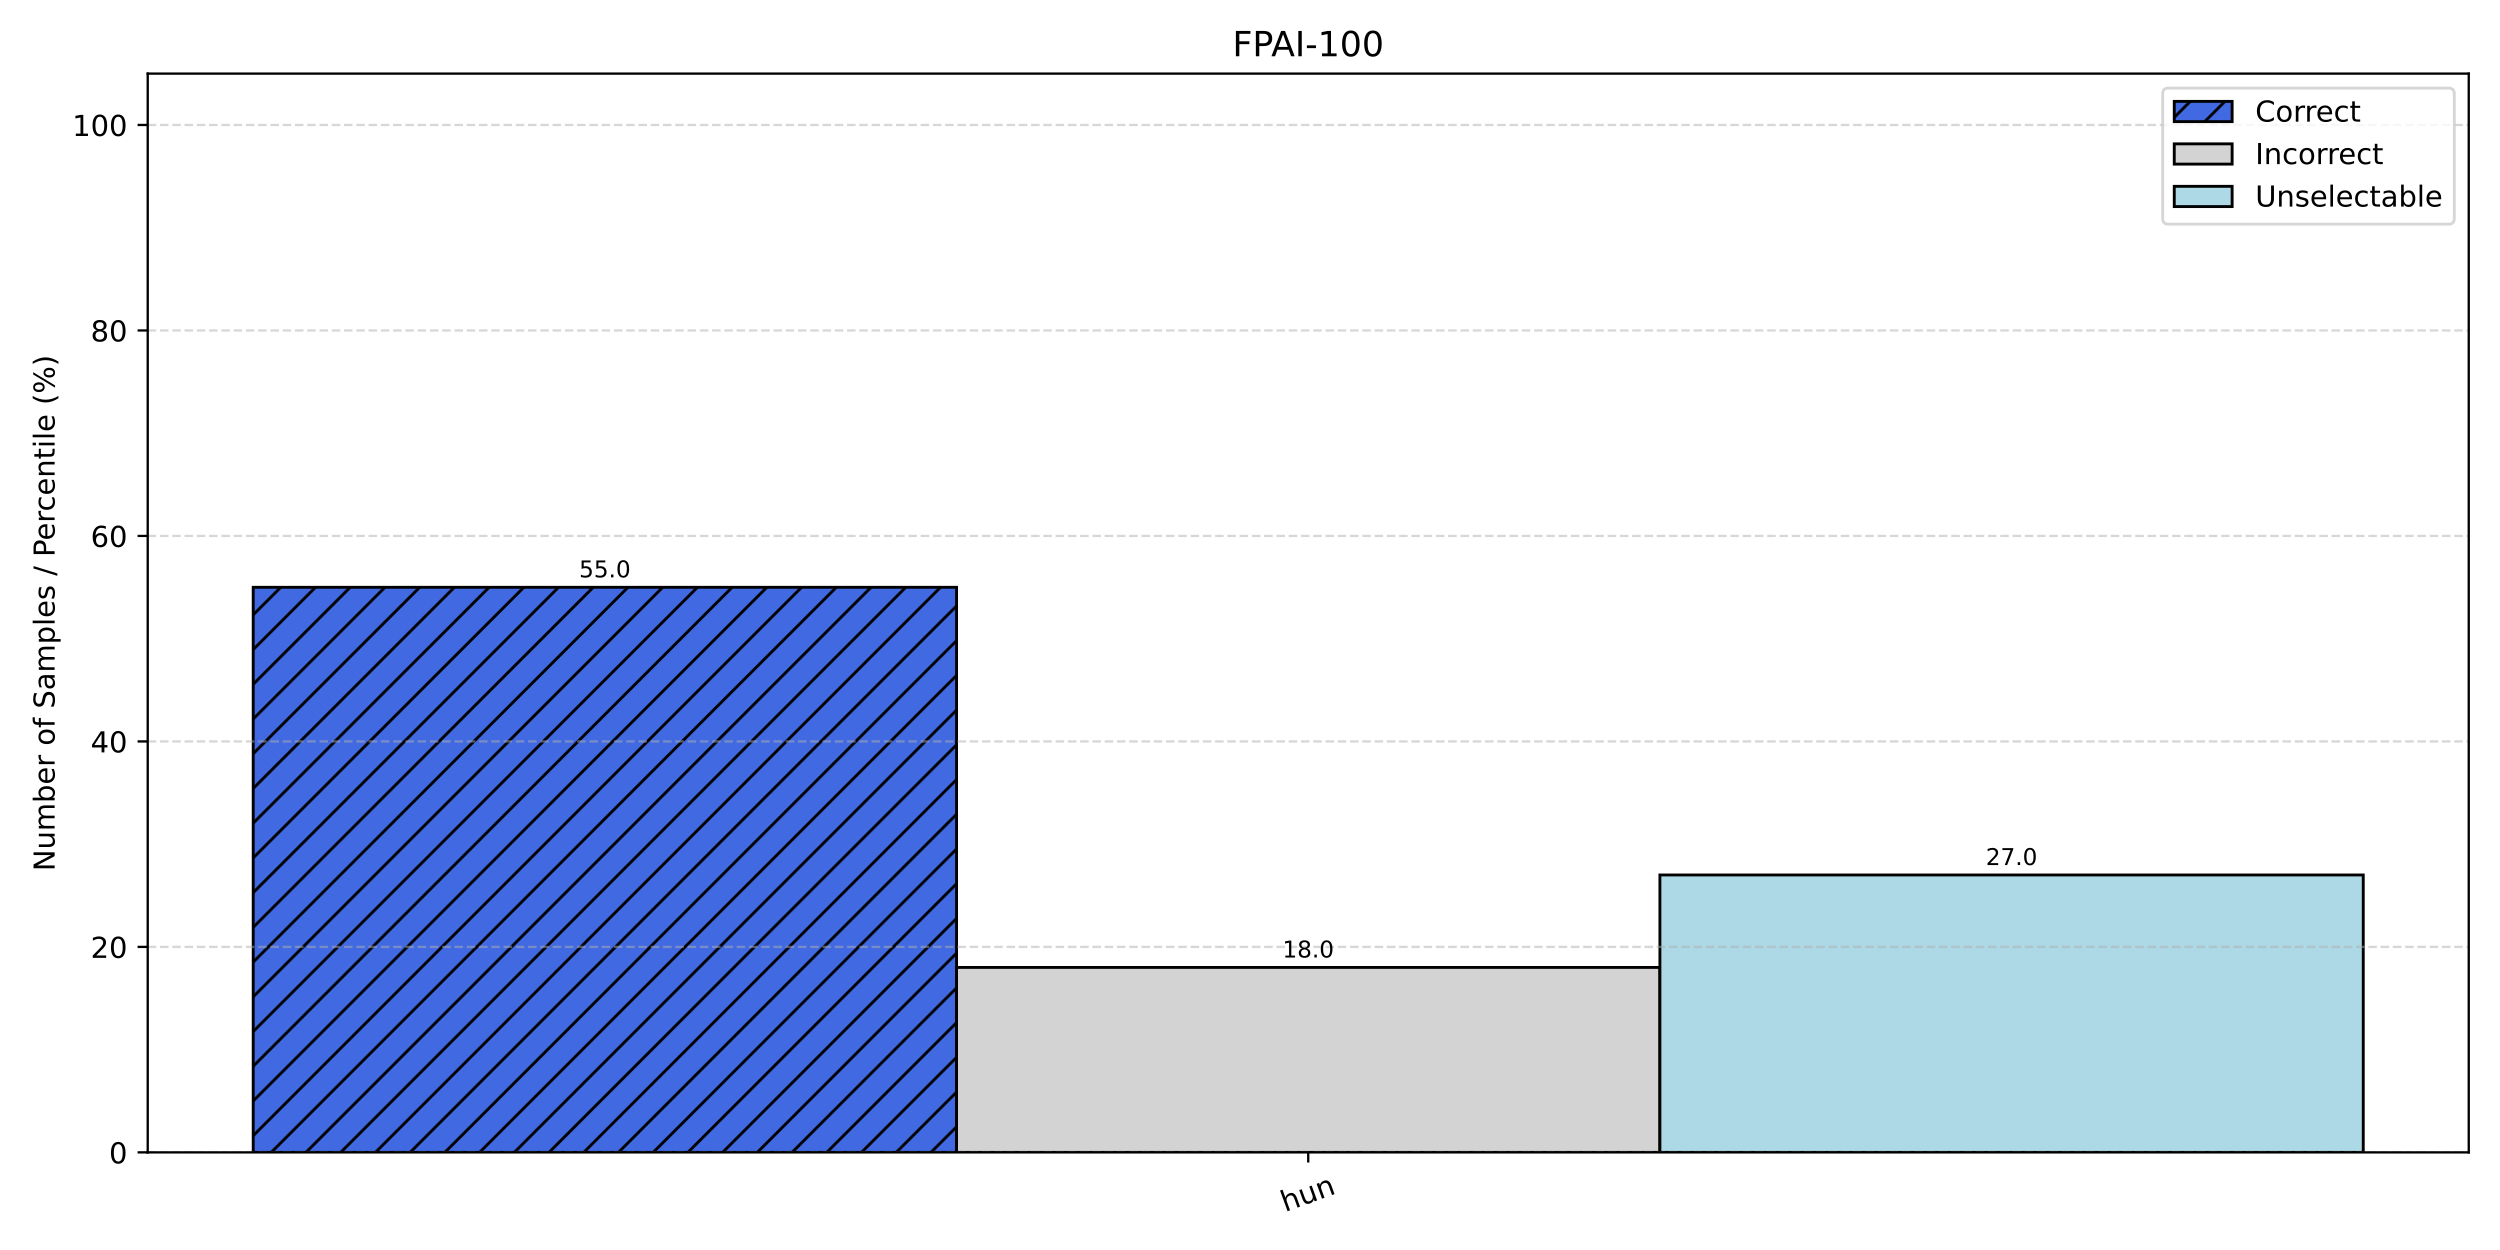
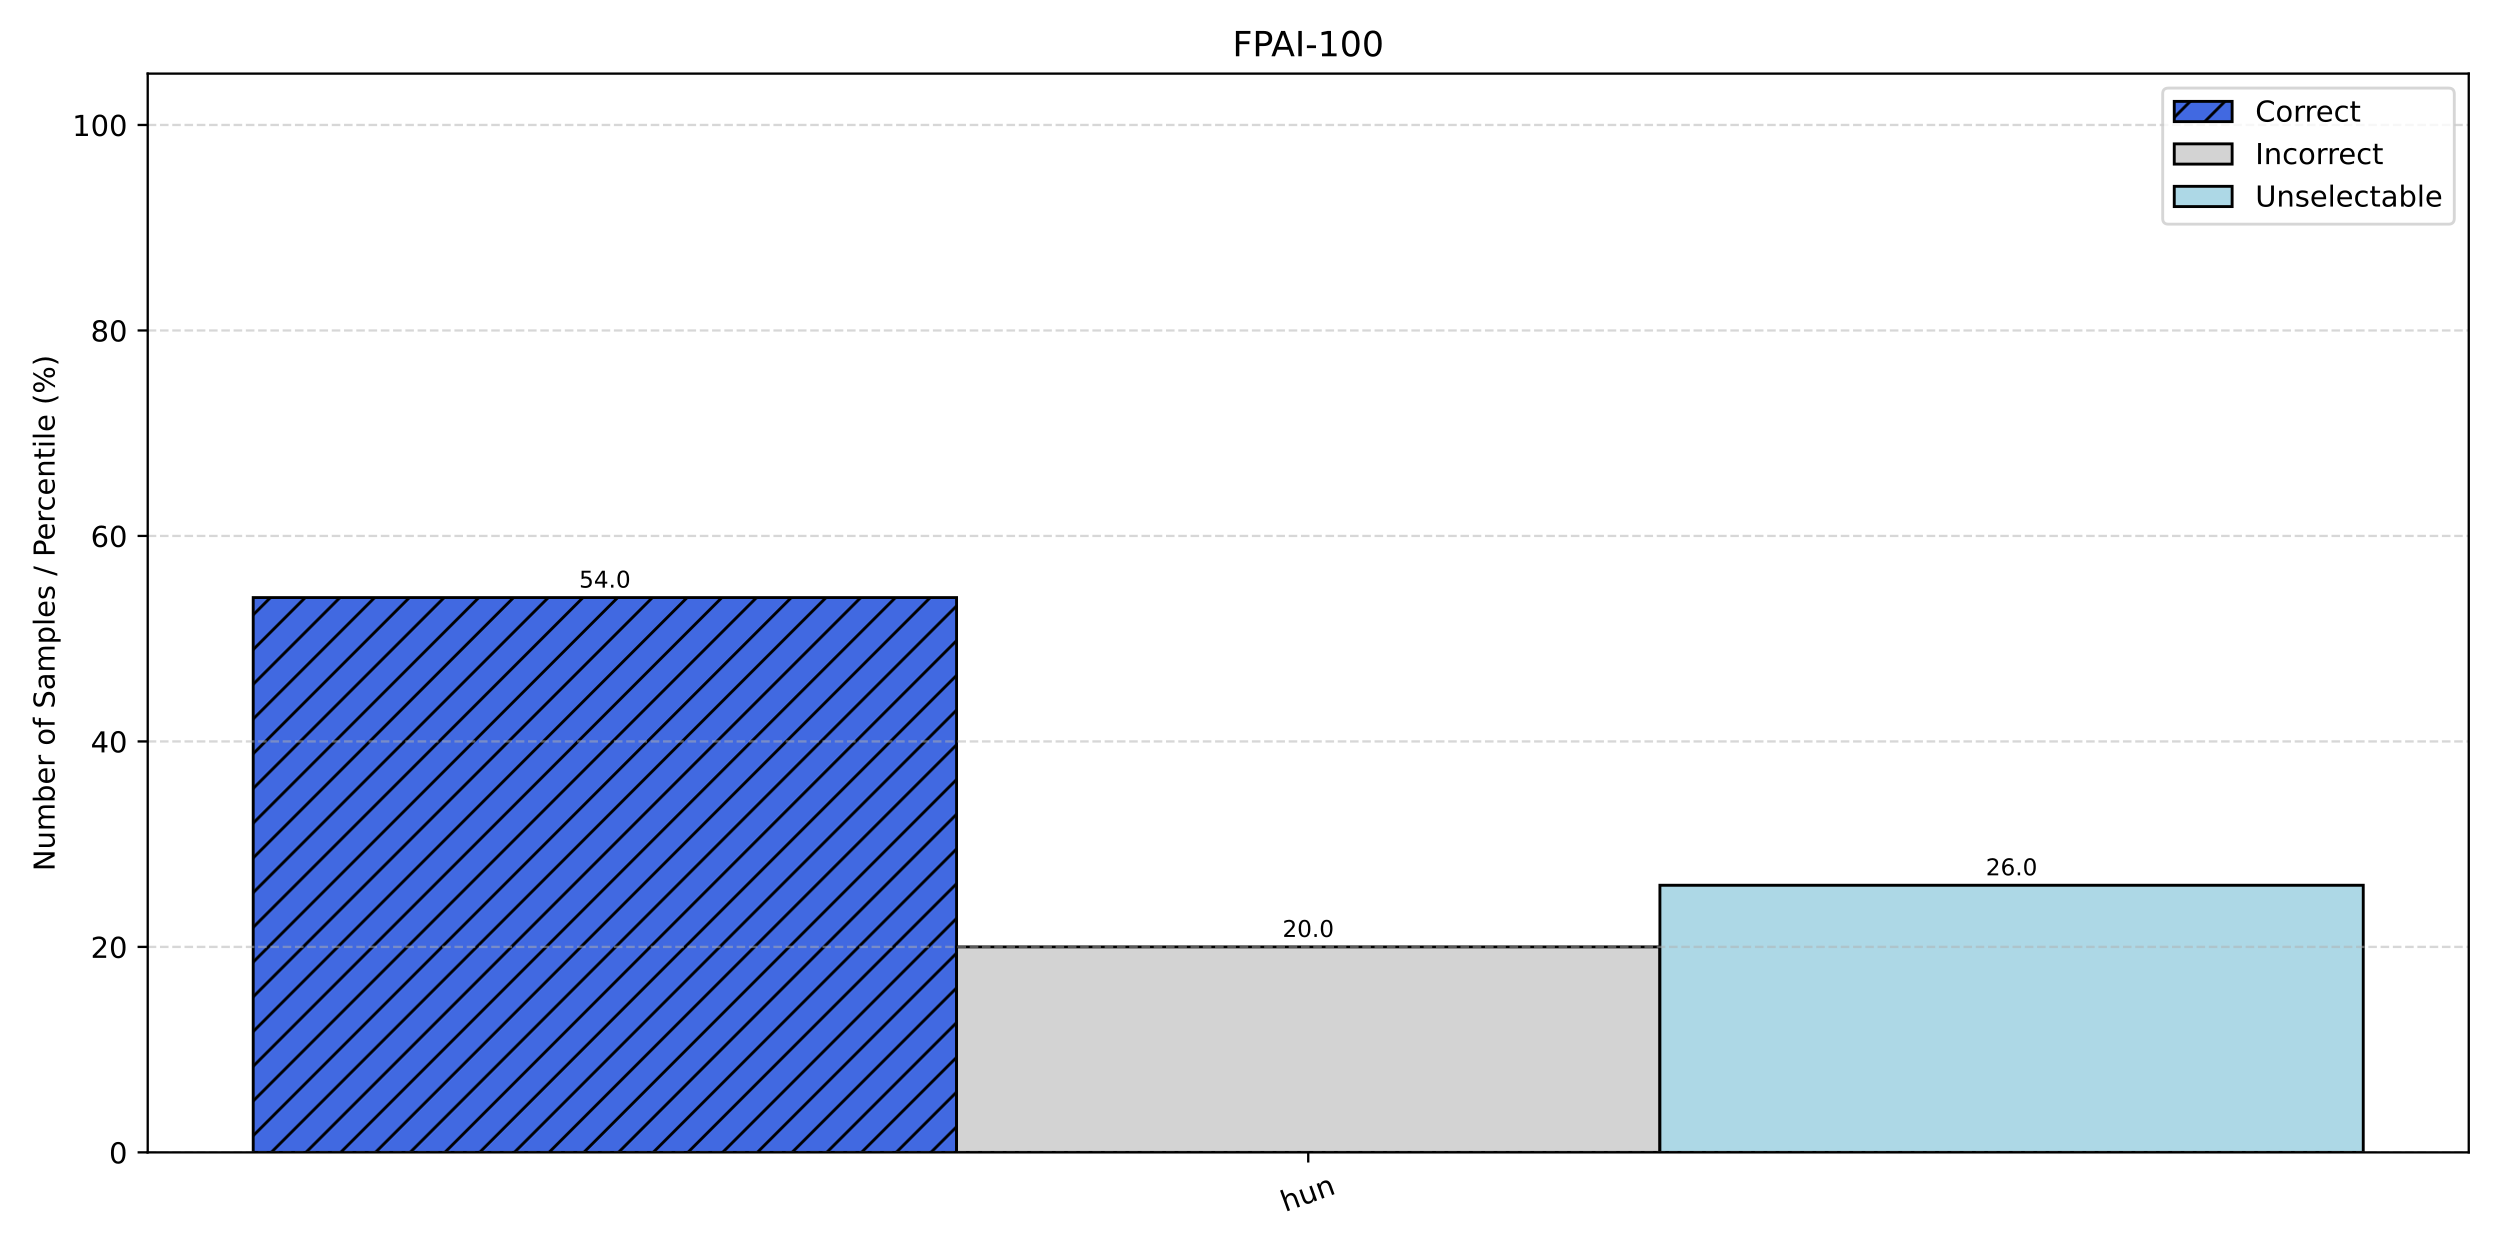
<svg xmlns="http://www.w3.org/2000/svg" xmlns:xlink="http://www.w3.org/1999/xlink" width="864pt" height="432pt" viewBox="0 0 864 432" version="1.1">
  <defs>
    <style type="text/css">*{stroke-linejoin: round; stroke-linecap: butt}</style>
  </defs>
  <g id="figure_1">
    <g id="patch_1">
      <path d="M 0 432  L 864 432  L 864 0  L 0 0  z " style="fill: #ffffff" />
    </g>
    <g id="axes_1">
      <g id="patch_2">
        <path d="M 51.05 398.264  L 853.2 398.264  L 853.2 25.44  L 51.05 25.44  z " style="fill: #ffffff" />
      </g>
      <g id="patch_3">
-         <path d="M 87.511 398.264  L 330.587 398.264  L 330.587 202.975  L 87.511 202.975  z " clip-path="url(#p5aefd6e2cc)" style="fill: url(#h5bf2638b6b); stroke: #000000; stroke-linejoin: miter" />
+         <path d="M 87.511 398.264  L 330.587 398.264  L 330.587 206.526  L 87.511 206.526  z " clip-path="url(#pc89509c4d0)" style="fill: url(#haf35fafa85); stroke: #000000; stroke-linejoin: miter" />
      </g>
      <g id="patch_4">
-         <path d="M 330.587 398.264  L 573.663 398.264  L 573.663 334.351  L 330.587 334.351  z " clip-path="url(#p5aefd6e2cc)" style="fill: #d3d3d3; stroke: #000000; stroke-linejoin: miter" />
+         <path d="M 330.587 398.264  L 573.663 398.264  L 573.663 327.25  L 330.587 327.25  z " clip-path="url(#pc89509c4d0)" style="fill: #d3d3d3; stroke: #000000; stroke-linejoin: miter" />
      </g>
      <g id="patch_5">
-         <path d="M 573.663 398.264  L 816.739 398.264  L 816.739 302.395  L 573.663 302.395  z " clip-path="url(#p5aefd6e2cc)" style="fill: #add8e6; stroke: #000000; stroke-linejoin: miter" />
+         <path d="M 573.663 398.264  L 816.739 398.264  L 816.739 305.945  L 573.663 305.945  z " clip-path="url(#pc89509c4d0)" style="fill: #add8e6; stroke: #000000; stroke-linejoin: miter" />
      </g>
      <g id="matplotlib.axis_1">
        <g id="xtick_1">
          <g id="line2d_1">
            <defs>
-               <path id="m05d81c5bd0" d="M 0 0  L 0 3.5  " style="stroke: #000000; stroke-width: 0.8" />
-             </defs>
-             <g>
-               <use xlink:href="#m05d81c5bd0" x="452.125" y="398.264" style="stroke: #000000; stroke-width: 0.8" />
+               <path id="mc9a15e8c5a" d="M 0 0  L 0 3.5  " style="stroke: #000000; stroke-width: 0.8" />
+             </defs>
+             <g>
+               <use xlink:href="#mc9a15e8c5a" x="452.125" y="398.264" style="stroke: #000000; stroke-width: 0.8" />
            </g>
          </g>
          <g id="text_1">
            <g transform="translate(444.1358 418.9066) rotate(-20) scale(0.1 -0.1)">
              <defs>
                <path id="DejaVuSans-68" d="M 3513 2113  L 3513 0  L 2938 0  L 2938 2094  Q 2938 2591 2744 2837  Q 2550 3084 2163 3084  Q 1697 3084 1428 2787  Q 1159 2491 1159 1978  L 1159 0  L 581 0  L 581 4863  L 1159 4863  L 1159 2956  Q 1366 3272 1645 3428  Q 1925 3584 2291 3584  Q 2894 3584 3203 3211  Q 3513 2838 3513 2113  z " transform="scale(0.015625)" />
                <path id="DejaVuSans-75" d="M 544 1381  L 544 3500  L 1119 3500  L 1119 1403  Q 1119 906 1312 657  Q 1506 409 1894 409  Q 2359 409 2629 706  Q 2900 1003 2900 1516  L 2900 3500  L 3475 3500  L 3475 0  L 2900 0  L 2900 538  Q 2691 219 2414 64  Q 2138 -91 1772 -91  Q 1169 -91 856 284  Q 544 659 544 1381  z M 1991 3584  L 1991 3584  z " transform="scale(0.015625)" />
                <path id="DejaVuSans-6e" d="M 3513 2113  L 3513 0  L 2938 0  L 2938 2094  Q 2938 2591 2744 2837  Q 2550 3084 2163 3084  Q 1697 3084 1428 2787  Q 1159 2491 1159 1978  L 1159 0  L 581 0  L 581 3500  L 1159 3500  L 1159 2956  Q 1366 3272 1645 3428  Q 1925 3584 2291 3584  Q 2894 3584 3203 3211  Q 3513 2838 3513 2113  z " transform="scale(0.015625)" />
              </defs>
              <use xlink:href="#DejaVuSans-68" />
              <use xlink:href="#DejaVuSans-75" transform="translate(63.37891 0)" />
              <use xlink:href="#DejaVuSans-6e" transform="translate(126.7578 0)" />
            </g>
          </g>
        </g>
      </g>
      <g id="matplotlib.axis_2">
        <g id="ytick_1">
          <g id="line2d_2">
-             <path d="M 51.05 398.264  L 853.2 398.264  " clip-path="url(#p5aefd6e2cc)" style="fill: none; stroke-dasharray: 2.96,1.28; stroke-dashoffset: 0; stroke: #b0b0b0; stroke-opacity: 0.5; stroke-width: 0.8" />
+             <path d="M 51.05 398.264  L 853.2 398.264  " clip-path="url(#pc89509c4d0)" style="fill: none; stroke-dasharray: 2.96,1.28; stroke-dashoffset: 0; stroke: #b0b0b0; stroke-opacity: 0.5; stroke-width: 0.8" />
          </g>
          <g id="line2d_3">
            <defs>
-               <path id="m722ab4587e" d="M 0 0  L -3.5 0  " style="stroke: #000000; stroke-width: 0.8" />
-             </defs>
-             <g>
-               <use xlink:href="#m722ab4587e" x="51.05" y="398.264" style="stroke: #000000; stroke-width: 0.8" />
+               <path id="mda94b7f8f5" d="M 0 0  L -3.5 0  " style="stroke: #000000; stroke-width: 0.8" />
+             </defs>
+             <g>
+               <use xlink:href="#mda94b7f8f5" x="51.05" y="398.264" style="stroke: #000000; stroke-width: 0.8" />
            </g>
          </g>
          <g id="text_2">
            <g transform="translate(37.6875 402.0629) scale(0.1 -0.1)">
              <defs>
                <path id="DejaVuSans-30" d="M 2034 4250  Q 1547 4250 1301 3770  Q 1056 3291 1056 2328  Q 1056 1369 1301 889  Q 1547 409 2034 409  Q 2525 409 2770 889  Q 3016 1369 3016 2328  Q 3016 3291 2770 3770  Q 2525 4250 2034 4250  z M 2034 4750  Q 2819 4750 3233 4129  Q 3647 3509 3647 2328  Q 3647 1150 3233 529  Q 2819 -91 2034 -91  Q 1250 -91 836 529  Q 422 1150 422 2328  Q 422 3509 836 4129  Q 1250 4750 2034 4750  z " transform="scale(0.015625)" />
              </defs>
              <use xlink:href="#DejaVuSans-30" />
            </g>
          </g>
        </g>
        <g id="ytick_2">
          <g id="line2d_4">
-             <path d="M 51.05 327.25  L 853.2 327.25  " clip-path="url(#p5aefd6e2cc)" style="fill: none; stroke-dasharray: 2.96,1.28; stroke-dashoffset: 0; stroke: #b0b0b0; stroke-opacity: 0.5; stroke-width: 0.8" />
+             <path d="M 51.05 327.25  L 853.2 327.25  " clip-path="url(#pc89509c4d0)" style="fill: none; stroke-dasharray: 2.96,1.28; stroke-dashoffset: 0; stroke: #b0b0b0; stroke-opacity: 0.5; stroke-width: 0.8" />
          </g>
          <g id="line2d_5">
            <g>
-               <use xlink:href="#m722ab4587e" x="51.05" y="327.25" style="stroke: #000000; stroke-width: 0.8" />
+               <use xlink:href="#mda94b7f8f5" x="51.05" y="327.25" style="stroke: #000000; stroke-width: 0.8" />
            </g>
          </g>
          <g id="text_3">
            <g transform="translate(31.325 331.0489) scale(0.1 -0.1)">
              <defs>
                <path id="DejaVuSans-32" d="M 1228 531  L 3431 531  L 3431 0  L 469 0  L 469 531  Q 828 903 1448 1529  Q 2069 2156 2228 2338  Q 2531 2678 2651 2914  Q 2772 3150 2772 3378  Q 2772 3750 2511 3984  Q 2250 4219 1831 4219  Q 1534 4219 1204 4116  Q 875 4013 500 3803  L 500 4441  Q 881 4594 1212 4672  Q 1544 4750 1819 4750  Q 2544 4750 2975 4387  Q 3406 4025 3406 3419  Q 3406 3131 3298 2873  Q 3191 2616 2906 2266  Q 2828 2175 2409 1742  Q 1991 1309 1228 531  z " transform="scale(0.015625)" />
              </defs>
              <use xlink:href="#DejaVuSans-32" />
              <use xlink:href="#DejaVuSans-30" transform="translate(63.62305 0)" />
            </g>
          </g>
        </g>
        <g id="ytick_3">
          <g id="line2d_6">
-             <path d="M 51.05 256.236  L 853.2 256.236  " clip-path="url(#p5aefd6e2cc)" style="fill: none; stroke-dasharray: 2.96,1.28; stroke-dashoffset: 0; stroke: #b0b0b0; stroke-opacity: 0.5; stroke-width: 0.8" />
+             <path d="M 51.05 256.236  L 853.2 256.236  " clip-path="url(#pc89509c4d0)" style="fill: none; stroke-dasharray: 2.96,1.28; stroke-dashoffset: 0; stroke: #b0b0b0; stroke-opacity: 0.5; stroke-width: 0.8" />
          </g>
          <g id="line2d_7">
            <g>
-               <use xlink:href="#m722ab4587e" x="51.05" y="256.236" style="stroke: #000000; stroke-width: 0.8" />
+               <use xlink:href="#mda94b7f8f5" x="51.05" y="256.236" style="stroke: #000000; stroke-width: 0.8" />
            </g>
          </g>
          <g id="text_4">
            <g transform="translate(31.325 260.0349) scale(0.1 -0.1)">
              <defs>
                <path id="DejaVuSans-34" d="M 2419 4116  L 825 1625  L 2419 1625  L 2419 4116  z M 2253 4666  L 3047 4666  L 3047 1625  L 3713 1625  L 3713 1100  L 3047 1100  L 3047 0  L 2419 0  L 2419 1100  L 313 1100  L 313 1709  L 2253 4666  z " transform="scale(0.015625)" />
              </defs>
              <use xlink:href="#DejaVuSans-34" />
              <use xlink:href="#DejaVuSans-30" transform="translate(63.62305 0)" />
            </g>
          </g>
        </g>
        <g id="ytick_4">
          <g id="line2d_8">
-             <path d="M 51.05 185.222  L 853.2 185.222  " clip-path="url(#p5aefd6e2cc)" style="fill: none; stroke-dasharray: 2.96,1.28; stroke-dashoffset: 0; stroke: #b0b0b0; stroke-opacity: 0.5; stroke-width: 0.8" />
+             <path d="M 51.05 185.222  L 853.2 185.222  " clip-path="url(#pc89509c4d0)" style="fill: none; stroke-dasharray: 2.96,1.28; stroke-dashoffset: 0; stroke: #b0b0b0; stroke-opacity: 0.5; stroke-width: 0.8" />
          </g>
          <g id="line2d_9">
            <g>
-               <use xlink:href="#m722ab4587e" x="51.05" y="185.222" style="stroke: #000000; stroke-width: 0.8" />
+               <use xlink:href="#mda94b7f8f5" x="51.05" y="185.222" style="stroke: #000000; stroke-width: 0.8" />
            </g>
          </g>
          <g id="text_5">
            <g transform="translate(31.325 189.0208) scale(0.1 -0.1)">
              <defs>
                <path id="DejaVuSans-36" d="M 2113 2584  Q 1688 2584 1439 2293  Q 1191 2003 1191 1497  Q 1191 994 1439 701  Q 1688 409 2113 409  Q 2538 409 2786 701  Q 3034 994 3034 1497  Q 3034 2003 2786 2293  Q 2538 2584 2113 2584  z M 3366 4563  L 3366 3988  Q 3128 4100 2886 4159  Q 2644 4219 2406 4219  Q 1781 4219 1451 3797  Q 1122 3375 1075 2522  Q 1259 2794 1537 2939  Q 1816 3084 2150 3084  Q 2853 3084 3261 2657  Q 3669 2231 3669 1497  Q 3669 778 3244 343  Q 2819 -91 2113 -91  Q 1303 -91 875 529  Q 447 1150 447 2328  Q 447 3434 972 4092  Q 1497 4750 2381 4750  Q 2619 4750 2861 4703  Q 3103 4656 3366 4563  z " transform="scale(0.015625)" />
              </defs>
              <use xlink:href="#DejaVuSans-36" />
              <use xlink:href="#DejaVuSans-30" transform="translate(63.62305 0)" />
            </g>
          </g>
        </g>
        <g id="ytick_5">
          <g id="line2d_10">
-             <path d="M 51.05 114.208  L 853.2 114.208  " clip-path="url(#p5aefd6e2cc)" style="fill: none; stroke-dasharray: 2.96,1.28; stroke-dashoffset: 0; stroke: #b0b0b0; stroke-opacity: 0.5; stroke-width: 0.8" />
+             <path d="M 51.05 114.208  L 853.2 114.208  " clip-path="url(#pc89509c4d0)" style="fill: none; stroke-dasharray: 2.96,1.28; stroke-dashoffset: 0; stroke: #b0b0b0; stroke-opacity: 0.5; stroke-width: 0.8" />
          </g>
          <g id="line2d_11">
            <g>
-               <use xlink:href="#m722ab4587e" x="51.05" y="114.208" style="stroke: #000000; stroke-width: 0.8" />
+               <use xlink:href="#mda94b7f8f5" x="51.05" y="114.208" style="stroke: #000000; stroke-width: 0.8" />
            </g>
          </g>
          <g id="text_6">
            <g transform="translate(31.325 118.0068) scale(0.1 -0.1)">
              <defs>
                <path id="DejaVuSans-38" d="M 2034 2216  Q 1584 2216 1326 1975  Q 1069 1734 1069 1313  Q 1069 891 1326 650  Q 1584 409 2034 409  Q 2484 409 2743 651  Q 3003 894 3003 1313  Q 3003 1734 2745 1975  Q 2488 2216 2034 2216  z M 1403 2484  Q 997 2584 770 2862  Q 544 3141 544 3541  Q 544 4100 942 4425  Q 1341 4750 2034 4750  Q 2731 4750 3128 4425  Q 3525 4100 3525 3541  Q 3525 3141 3298 2862  Q 3072 2584 2669 2484  Q 3125 2378 3379 2068  Q 3634 1759 3634 1313  Q 3634 634 3220 271  Q 2806 -91 2034 -91  Q 1263 -91 848 271  Q 434 634 434 1313  Q 434 1759 690 2068  Q 947 2378 1403 2484  z M 1172 3481  Q 1172 3119 1398 2916  Q 1625 2713 2034 2713  Q 2441 2713 2670 2916  Q 2900 3119 2900 3481  Q 2900 3844 2670 4047  Q 2441 4250 2034 4250  Q 1625 4250 1398 4047  Q 1172 3844 1172 3481  z " transform="scale(0.015625)" />
              </defs>
              <use xlink:href="#DejaVuSans-38" />
              <use xlink:href="#DejaVuSans-30" transform="translate(63.62305 0)" />
            </g>
          </g>
        </g>
        <g id="ytick_6">
          <g id="line2d_12">
-             <path d="M 51.05 43.194  L 853.2 43.194  " clip-path="url(#p5aefd6e2cc)" style="fill: none; stroke-dasharray: 2.96,1.28; stroke-dashoffset: 0; stroke: #b0b0b0; stroke-opacity: 0.5; stroke-width: 0.8" />
+             <path d="M 51.05 43.194  L 853.2 43.194  " clip-path="url(#pc89509c4d0)" style="fill: none; stroke-dasharray: 2.96,1.28; stroke-dashoffset: 0; stroke: #b0b0b0; stroke-opacity: 0.5; stroke-width: 0.8" />
          </g>
          <g id="line2d_13">
            <g>
-               <use xlink:href="#m722ab4587e" x="51.05" y="43.194" style="stroke: #000000; stroke-width: 0.8" />
+               <use xlink:href="#mda94b7f8f5" x="51.05" y="43.194" style="stroke: #000000; stroke-width: 0.8" />
            </g>
          </g>
          <g id="text_7">
            <g transform="translate(24.9625 46.99273) scale(0.1 -0.1)">
              <defs>
                <path id="DejaVuSans-31" d="M 794 531  L 1825 531  L 1825 4091  L 703 3866  L 703 4441  L 1819 4666  L 2450 4666  L 2450 531  L 3481 531  L 3481 0  L 794 0  L 794 531  z " transform="scale(0.015625)" />
              </defs>
              <use xlink:href="#DejaVuSans-31" />
              <use xlink:href="#DejaVuSans-30" transform="translate(63.62305 0)" />
              <use xlink:href="#DejaVuSans-30" transform="translate(127.2461 0)" />
            </g>
          </g>
        </g>
        <g id="text_8">
          <g transform="translate(18.88281 301.055) rotate(-90) scale(0.1 -0.1)">
            <defs>
              <path id="DejaVuSans-4e" d="M 628 4666  L 1478 4666  L 3547 763  L 3547 4666  L 4159 4666  L 4159 0  L 3309 0  L 1241 3903  L 1241 0  L 628 0  L 628 4666  z " transform="scale(0.015625)" />
              <path id="DejaVuSans-6d" d="M 3328 2828  Q 3544 3216 3844 3400  Q 4144 3584 4550 3584  Q 5097 3584 5394 3201  Q 5691 2819 5691 2113  L 5691 0  L 5113 0  L 5113 2094  Q 5113 2597 4934 2840  Q 4756 3084 4391 3084  Q 3944 3084 3684 2787  Q 3425 2491 3425 1978  L 3425 0  L 2847 0  L 2847 2094  Q 2847 2600 2669 2842  Q 2491 3084 2119 3084  Q 1678 3084 1418 2786  Q 1159 2488 1159 1978  L 1159 0  L 581 0  L 581 3500  L 1159 3500  L 1159 2956  Q 1356 3278 1631 3431  Q 1906 3584 2284 3584  Q 2666 3584 2933 3390  Q 3200 3197 3328 2828  z " transform="scale(0.015625)" />
              <path id="DejaVuSans-62" d="M 3116 1747  Q 3116 2381 2855 2742  Q 2594 3103 2138 3103  Q 1681 3103 1420 2742  Q 1159 2381 1159 1747  Q 1159 1113 1420 752  Q 1681 391 2138 391  Q 2594 391 2855 752  Q 3116 1113 3116 1747  z M 1159 2969  Q 1341 3281 1617 3432  Q 1894 3584 2278 3584  Q 2916 3584 3314 3078  Q 3713 2572 3713 1747  Q 3713 922 3314 415  Q 2916 -91 2278 -91  Q 1894 -91 1617 61  Q 1341 213 1159 525  L 1159 0  L 581 0  L 581 4863  L 1159 4863  L 1159 2969  z " transform="scale(0.015625)" />
              <path id="DejaVuSans-65" d="M 3597 1894  L 3597 1613  L 953 1613  Q 991 1019 1311 708  Q 1631 397 2203 397  Q 2534 397 2845 478  Q 3156 559 3463 722  L 3463 178  Q 3153 47 2828 -22  Q 2503 -91 2169 -91  Q 1331 -91 842 396  Q 353 884 353 1716  Q 353 2575 817 3079  Q 1281 3584 2069 3584  Q 2775 3584 3186 3129  Q 3597 2675 3597 1894  z M 3022 2063  Q 3016 2534 2758 2815  Q 2500 3097 2075 3097  Q 1594 3097 1305 2825  Q 1016 2553 972 2059  L 3022 2063  z " transform="scale(0.015625)" />
              <path id="DejaVuSans-72" d="M 2631 2963  Q 2534 3019 2420 3045  Q 2306 3072 2169 3072  Q 1681 3072 1420 2755  Q 1159 2438 1159 1844  L 1159 0  L 581 0  L 581 3500  L 1159 3500  L 1159 2956  Q 1341 3275 1631 3429  Q 1922 3584 2338 3584  Q 2397 3584 2469 3576  Q 2541 3569 2628 3553  L 2631 2963  z " transform="scale(0.015625)" />
              <path id="DejaVuSans-20" transform="scale(0.015625)" />
              <path id="DejaVuSans-6f" d="M 1959 3097  Q 1497 3097 1228 2736  Q 959 2375 959 1747  Q 959 1119 1226 758  Q 1494 397 1959 397  Q 2419 397 2687 759  Q 2956 1122 2956 1747  Q 2956 2369 2687 2733  Q 2419 3097 1959 3097  z M 1959 3584  Q 2709 3584 3137 3096  Q 3566 2609 3566 1747  Q 3566 888 3137 398  Q 2709 -91 1959 -91  Q 1206 -91 779 398  Q 353 888 353 1747  Q 353 2609 779 3096  Q 1206 3584 1959 3584  z " transform="scale(0.015625)" />
              <path id="DejaVuSans-66" d="M 2375 4863  L 2375 4384  L 1825 4384  Q 1516 4384 1395 4259  Q 1275 4134 1275 3809  L 1275 3500  L 2222 3500  L 2222 3053  L 1275 3053  L 1275 0  L 697 0  L 697 3053  L 147 3053  L 147 3500  L 697 3500  L 697 3744  Q 697 4328 969 4595  Q 1241 4863 1831 4863  L 2375 4863  z " transform="scale(0.015625)" />
              <path id="DejaVuSans-53" d="M 3425 4513  L 3425 3897  Q 3066 4069 2747 4153  Q 2428 4238 2131 4238  Q 1616 4238 1336 4038  Q 1056 3838 1056 3469  Q 1056 3159 1242 3001  Q 1428 2844 1947 2747  L 2328 2669  Q 3034 2534 3370 2195  Q 3706 1856 3706 1288  Q 3706 609 3251 259  Q 2797 -91 1919 -91  Q 1588 -91 1214 -16  Q 841 59 441 206  L 441 856  Q 825 641 1194 531  Q 1563 422 1919 422  Q 2459 422 2753 634  Q 3047 847 3047 1241  Q 3047 1584 2836 1778  Q 2625 1972 2144 2069  L 1759 2144  Q 1053 2284 737 2584  Q 422 2884 422 3419  Q 422 4038 858 4394  Q 1294 4750 2059 4750  Q 2388 4750 2728 4690  Q 3069 4631 3425 4513  z " transform="scale(0.015625)" />
              <path id="DejaVuSans-61" d="M 2194 1759  Q 1497 1759 1228 1600  Q 959 1441 959 1056  Q 959 750 1161 570  Q 1363 391 1709 391  Q 2188 391 2477 730  Q 2766 1069 2766 1631  L 2766 1759  L 2194 1759  z M 3341 1997  L 3341 0  L 2766 0  L 2766 531  Q 2569 213 2275 61  Q 1981 -91 1556 -91  Q 1019 -91 701 211  Q 384 513 384 1019  Q 384 1609 779 1909  Q 1175 2209 1959 2209  L 2766 2209  L 2766 2266  Q 2766 2663 2505 2880  Q 2244 3097 1772 3097  Q 1472 3097 1187 3025  Q 903 2953 641 2809  L 641 3341  Q 956 3463 1253 3523  Q 1550 3584 1831 3584  Q 2591 3584 2966 3190  Q 3341 2797 3341 1997  z " transform="scale(0.015625)" />
              <path id="DejaVuSans-70" d="M 1159 525  L 1159 -1331  L 581 -1331  L 581 3500  L 1159 3500  L 1159 2969  Q 1341 3281 1617 3432  Q 1894 3584 2278 3584  Q 2916 3584 3314 3078  Q 3713 2572 3713 1747  Q 3713 922 3314 415  Q 2916 -91 2278 -91  Q 1894 -91 1617 61  Q 1341 213 1159 525  z M 3116 1747  Q 3116 2381 2855 2742  Q 2594 3103 2138 3103  Q 1681 3103 1420 2742  Q 1159 2381 1159 1747  Q 1159 1113 1420 752  Q 1681 391 2138 391  Q 2594 391 2855 752  Q 3116 1113 3116 1747  z " transform="scale(0.015625)" />
              <path id="DejaVuSans-6c" d="M 603 4863  L 1178 4863  L 1178 0  L 603 0  L 603 4863  z " transform="scale(0.015625)" />
              <path id="DejaVuSans-73" d="M 2834 3397  L 2834 2853  Q 2591 2978 2328 3040  Q 2066 3103 1784 3103  Q 1356 3103 1142 2972  Q 928 2841 928 2578  Q 928 2378 1081 2264  Q 1234 2150 1697 2047  L 1894 2003  Q 2506 1872 2764 1633  Q 3022 1394 3022 966  Q 3022 478 2636 193  Q 2250 -91 1575 -91  Q 1294 -91 989 -36  Q 684 19 347 128  L 347 722  Q 666 556 975 473  Q 1284 391 1588 391  Q 1994 391 2212 530  Q 2431 669 2431 922  Q 2431 1156 2273 1281  Q 2116 1406 1581 1522  L 1381 1569  Q 847 1681 609 1914  Q 372 2147 372 2553  Q 372 3047 722 3315  Q 1072 3584 1716 3584  Q 2034 3584 2315 3537  Q 2597 3491 2834 3397  z " transform="scale(0.015625)" />
              <path id="DejaVuSans-2f" d="M 1625 4666  L 2156 4666  L 531 -594  L 0 -594  L 1625 4666  z " transform="scale(0.015625)" />
              <path id="DejaVuSans-50" d="M 1259 4147  L 1259 2394  L 2053 2394  Q 2494 2394 2734 2622  Q 2975 2850 2975 3272  Q 2975 3691 2734 3919  Q 2494 4147 2053 4147  L 1259 4147  z M 628 4666  L 2053 4666  Q 2838 4666 3239 4311  Q 3641 3956 3641 3272  Q 3641 2581 3239 2228  Q 2838 1875 2053 1875  L 1259 1875  L 1259 0  L 628 0  L 628 4666  z " transform="scale(0.015625)" />
              <path id="DejaVuSans-63" d="M 3122 3366  L 3122 2828  Q 2878 2963 2633 3030  Q 2388 3097 2138 3097  Q 1578 3097 1268 2742  Q 959 2388 959 1747  Q 959 1106 1268 751  Q 1578 397 2138 397  Q 2388 397 2633 464  Q 2878 531 3122 666  L 3122 134  Q 2881 22 2623 -34  Q 2366 -91 2075 -91  Q 1284 -91 818 406  Q 353 903 353 1747  Q 353 2603 823 3093  Q 1294 3584 2113 3584  Q 2378 3584 2631 3529  Q 2884 3475 3122 3366  z " transform="scale(0.015625)" />
              <path id="DejaVuSans-74" d="M 1172 4494  L 1172 3500  L 2356 3500  L 2356 3053  L 1172 3053  L 1172 1153  Q 1172 725 1289 603  Q 1406 481 1766 481  L 2356 481  L 2356 0  L 1766 0  Q 1100 0 847 248  Q 594 497 594 1153  L 594 3053  L 172 3053  L 172 3500  L 594 3500  L 594 4494  L 1172 4494  z " transform="scale(0.015625)" />
              <path id="DejaVuSans-69" d="M 603 3500  L 1178 3500  L 1178 0  L 603 0  L 603 3500  z M 603 4863  L 1178 4863  L 1178 4134  L 603 4134  L 603 4863  z " transform="scale(0.015625)" />
              <path id="DejaVuSans-28" d="M 1984 4856  Q 1566 4138 1362 3434  Q 1159 2731 1159 2009  Q 1159 1288 1364 580  Q 1569 -128 1984 -844  L 1484 -844  Q 1016 -109 783 600  Q 550 1309 550 2009  Q 550 2706 781 3412  Q 1013 4119 1484 4856  L 1984 4856  z " transform="scale(0.015625)" />
              <path id="DejaVuSans-25" d="M 4653 2053  Q 4381 2053 4226 1822  Q 4072 1591 4072 1178  Q 4072 772 4226 539  Q 4381 306 4653 306  Q 4919 306 5073 539  Q 5228 772 5228 1178  Q 5228 1588 5073 1820  Q 4919 2053 4653 2053  z M 4653 2450  Q 5147 2450 5437 2106  Q 5728 1763 5728 1178  Q 5728 594 5436 251  Q 5144 -91 4653 -91  Q 4153 -91 3862 251  Q 3572 594 3572 1178  Q 3572 1766 3864 2108  Q 4156 2450 4653 2450  z M 1428 4353  Q 1159 4353 1004 4120  Q 850 3888 850 3481  Q 850 3069 1003 2837  Q 1156 2606 1428 2606  Q 1700 2606 1854 2837  Q 2009 3069 2009 3481  Q 2009 3884 1853 4118  Q 1697 4353 1428 4353  z M 4250 4750  L 4750 4750  L 1831 -91  L 1331 -91  L 4250 4750  z M 1428 4750  Q 1922 4750 2215 4408  Q 2509 4066 2509 3481  Q 2509 2891 2217 2550  Q 1925 2209 1428 2209  Q 931 2209 642 2551  Q 353 2894 353 3481  Q 353 4063 643 4406  Q 934 4750 1428 4750  z " transform="scale(0.015625)" />
              <path id="DejaVuSans-29" d="M 513 4856  L 1013 4856  Q 1481 4119 1714 3412  Q 1947 2706 1947 2009  Q 1947 1309 1714 600  Q 1481 -109 1013 -844  L 513 -844  Q 928 -128 1133 580  Q 1338 1288 1338 2009  Q 1338 2731 1133 3434  Q 928 4138 513 4856  z " transform="scale(0.015625)" />
            </defs>
            <use xlink:href="#DejaVuSans-4e" />
            <use xlink:href="#DejaVuSans-75" transform="translate(74.80469 0)" />
            <use xlink:href="#DejaVuSans-6d" transform="translate(138.1836 0)" />
            <use xlink:href="#DejaVuSans-62" transform="translate(235.5957 0)" />
            <use xlink:href="#DejaVuSans-65" transform="translate(299.0723 0)" />
            <use xlink:href="#DejaVuSans-72" transform="translate(360.5957 0)" />
            <use xlink:href="#DejaVuSans-20" transform="translate(401.709 0)" />
            <use xlink:href="#DejaVuSans-6f" transform="translate(433.4961 0)" />
            <use xlink:href="#DejaVuSans-66" transform="translate(494.6777 0)" />
            <use xlink:href="#DejaVuSans-20" transform="translate(529.8828 0)" />
            <use xlink:href="#DejaVuSans-53" transform="translate(561.6699 0)" />
            <use xlink:href="#DejaVuSans-61" transform="translate(625.1465 0)" />
            <use xlink:href="#DejaVuSans-6d" transform="translate(686.4258 0)" />
            <use xlink:href="#DejaVuSans-70" transform="translate(783.8379 0)" />
            <use xlink:href="#DejaVuSans-6c" transform="translate(847.3145 0)" />
            <use xlink:href="#DejaVuSans-65" transform="translate(875.0977 0)" />
            <use xlink:href="#DejaVuSans-73" transform="translate(936.6211 0)" />
            <use xlink:href="#DejaVuSans-20" transform="translate(988.7207 0)" />
            <use xlink:href="#DejaVuSans-2f" transform="translate(1020.508 0)" />
            <use xlink:href="#DejaVuSans-20" transform="translate(1054.199 0)" />
            <use xlink:href="#DejaVuSans-50" transform="translate(1085.986 0)" />
            <use xlink:href="#DejaVuSans-65" transform="translate(1142.664 0)" />
            <use xlink:href="#DejaVuSans-72" transform="translate(1204.188 0)" />
            <use xlink:href="#DejaVuSans-63" transform="translate(1243.051 0)" />
            <use xlink:href="#DejaVuSans-65" transform="translate(1298.031 0)" />
            <use xlink:href="#DejaVuSans-6e" transform="translate(1359.555 0)" />
            <use xlink:href="#DejaVuSans-74" transform="translate(1422.934 0)" />
            <use xlink:href="#DejaVuSans-69" transform="translate(1462.143 0)" />
            <use xlink:href="#DejaVuSans-6c" transform="translate(1489.926 0)" />
            <use xlink:href="#DejaVuSans-65" transform="translate(1517.709 0)" />
            <use xlink:href="#DejaVuSans-20" transform="translate(1579.232 0)" />
            <use xlink:href="#DejaVuSans-28" transform="translate(1611.02 0)" />
            <use xlink:href="#DejaVuSans-25" transform="translate(1650.033 0)" />
            <use xlink:href="#DejaVuSans-29" transform="translate(1745.053 0)" />
          </g>
        </g>
      </g>
      <g id="patch_6">
        <path d="M 51.05 398.264  L 51.05 25.44  " style="fill: none; stroke: #000000; stroke-width: 0.8; stroke-linejoin: miter; stroke-linecap: square" />
      </g>
      <g id="patch_7">
        <path d="M 853.2 398.264  L 853.2 25.44  " style="fill: none; stroke: #000000; stroke-width: 0.8; stroke-linejoin: miter; stroke-linecap: square" />
      </g>
      <g id="patch_8">
        <path d="M 51.05 398.264  L 853.2 398.264  " style="fill: none; stroke: #000000; stroke-width: 0.8; stroke-linejoin: miter; stroke-linecap: square" />
      </g>
      <g id="patch_9">
        <path d="M 51.05 25.44  L 853.2 25.44  " style="fill: none; stroke: #000000; stroke-width: 0.8; stroke-linejoin: miter; stroke-linecap: square" />
      </g>
      <g id="text_9">
-         <g transform="translate(200.143 199.536) scale(0.08 -0.08)">
+         <g transform="translate(200.143 203.0867) scale(0.08 -0.08)">
          <defs>
            <path id="DejaVuSans-35" d="M 691 4666  L 3169 4666  L 3169 4134  L 1269 4134  L 1269 2991  Q 1406 3038 1543 3061  Q 1681 3084 1819 3084  Q 2600 3084 3056 2656  Q 3513 2228 3513 1497  Q 3513 744 3044 326  Q 2575 -91 1722 -91  Q 1428 -91 1123 -41  Q 819 9 494 109  L 494 744  Q 775 591 1075 516  Q 1375 441 1709 441  Q 2250 441 2565 725  Q 2881 1009 2881 1497  Q 2881 1984 2565 2268  Q 2250 2553 1709 2553  Q 1456 2553 1204 2497  Q 953 2441 691 2322  L 691 4666  z " transform="scale(0.015625)" />
            <path id="DejaVuSans-2e" d="M 684 794  L 1344 794  L 1344 0  L 684 0  L 684 794  z " transform="scale(0.015625)" />
          </defs>
          <use xlink:href="#DejaVuSans-35" />
-           <use xlink:href="#DejaVuSans-35" transform="translate(63.62305 0)" />
+           <use xlink:href="#DejaVuSans-34" transform="translate(63.62305 0)" />
          <use xlink:href="#DejaVuSans-2e" transform="translate(127.2461 0)" />
          <use xlink:href="#DejaVuSans-30" transform="translate(159.0332 0)" />
        </g>
      </g>
      <g id="text_10">
-         <g transform="translate(443.2188 330.912) scale(0.08 -0.08)">
-           <use xlink:href="#DejaVuSans-31" />
-           <use xlink:href="#DejaVuSans-38" transform="translate(63.62305 0)" />
+         <g transform="translate(443.2188 323.8106) scale(0.08 -0.08)">
+           <use xlink:href="#DejaVuSans-32" />
+           <use xlink:href="#DejaVuSans-30" transform="translate(63.62305 0)" />
          <use xlink:href="#DejaVuSans-2e" transform="translate(127.2461 0)" />
          <use xlink:href="#DejaVuSans-30" transform="translate(159.0332 0)" />
        </g>
      </g>
      <g id="text_11">
-         <g transform="translate(686.2945 298.9557) scale(0.08 -0.08)">
-           <defs>
-             <path id="DejaVuSans-37" d="M 525 4666  L 3525 4666  L 3525 4397  L 1831 0  L 1172 0  L 2766 4134  L 525 4134  L 525 4666  z " transform="scale(0.015625)" />
-           </defs>
+         <g transform="translate(686.2945 302.5064) scale(0.08 -0.08)">
          <use xlink:href="#DejaVuSans-32" />
-           <use xlink:href="#DejaVuSans-37" transform="translate(63.62305 0)" />
+           <use xlink:href="#DejaVuSans-36" transform="translate(63.62305 0)" />
          <use xlink:href="#DejaVuSans-2e" transform="translate(127.2461 0)" />
          <use xlink:href="#DejaVuSans-30" transform="translate(159.0332 0)" />
        </g>
      </g>
      <g id="text_12">
        <g transform="translate(425.9472 19.44) scale(0.12 -0.12)">
          <defs>
            <path id="DejaVuSans-46" d="M 628 4666  L 3309 4666  L 3309 4134  L 1259 4134  L 1259 2759  L 3109 2759  L 3109 2228  L 1259 2228  L 1259 0  L 628 0  L 628 4666  z " transform="scale(0.015625)" />
            <path id="DejaVuSans-41" d="M 2188 4044  L 1331 1722  L 3047 1722  L 2188 4044  z M 1831 4666  L 2547 4666  L 4325 0  L 3669 0  L 3244 1197  L 1141 1197  L 716 0  L 50 0  L 1831 4666  z " transform="scale(0.015625)" />
            <path id="DejaVuSans-49" d="M 628 4666  L 1259 4666  L 1259 0  L 628 0  L 628 4666  z " transform="scale(0.015625)" />
            <path id="DejaVuSans-2d" d="M 313 2009  L 1997 2009  L 1997 1497  L 313 1497  L 313 2009  z " transform="scale(0.015625)" />
          </defs>
          <use xlink:href="#DejaVuSans-46" />
          <use xlink:href="#DejaVuSans-50" transform="translate(57.51953 0)" />
          <use xlink:href="#DejaVuSans-41" transform="translate(111.4473 0)" />
          <use xlink:href="#DejaVuSans-49" transform="translate(179.8555 0)" />
          <use xlink:href="#DejaVuSans-2d" transform="translate(209.3477 0)" />
          <use xlink:href="#DejaVuSans-31" transform="translate(245.4316 0)" />
          <use xlink:href="#DejaVuSans-30" transform="translate(309.0547 0)" />
          <use xlink:href="#DejaVuSans-30" transform="translate(372.6777 0)" />
        </g>
      </g>
      <g id="legend_1">
        <g id="patch_10">
          <path d="M 749.423 77.474  L 846.2 77.474  Q 848.2 77.474 848.2 75.474  L 848.2 32.44  Q 848.2 30.44 846.2 30.44  L 749.423 30.44  Q 747.423 30.44 747.423 32.44  L 747.423 75.474  Q 747.423 77.474 749.423 77.474  z " style="fill: #ffffff; opacity: 0.8; stroke: #cccccc; stroke-linejoin: miter" />
        </g>
        <g id="patch_11">
-           <path d="M 751.423 42.038  L 771.423 42.038  L 771.423 35.038  L 751.423 35.038  z " style="fill: url(#h5bf2638b6b); stroke: #000000; stroke-linejoin: miter" />
+           <path d="M 751.423 42.038  L 771.423 42.038  L 771.423 35.038  L 751.423 35.038  z " style="fill: url(#haf35fafa85); stroke: #000000; stroke-linejoin: miter" />
        </g>
        <g id="text_13">
          <g transform="translate(779.4234 42.03844) scale(0.1 -0.1)">
            <defs>
              <path id="DejaVuSans-43" d="M 4122 4306  L 4122 3641  Q 3803 3938 3442 4084  Q 3081 4231 2675 4231  Q 1875 4231 1450 3742  Q 1025 3253 1025 2328  Q 1025 1406 1450 917  Q 1875 428 2675 428  Q 3081 428 3442 575  Q 3803 722 4122 1019  L 4122 359  Q 3791 134 3420 21  Q 3050 -91 2638 -91  Q 1578 -91 968 557  Q 359 1206 359 2328  Q 359 3453 968 4101  Q 1578 4750 2638 4750  Q 3056 4750 3426 4639  Q 3797 4528 4122 4306  z " transform="scale(0.015625)" />
            </defs>
            <use xlink:href="#DejaVuSans-43" />
            <use xlink:href="#DejaVuSans-6f" transform="translate(69.82422 0)" />
            <use xlink:href="#DejaVuSans-72" transform="translate(131.0059 0)" />
            <use xlink:href="#DejaVuSans-72" transform="translate(170.3691 0)" />
            <use xlink:href="#DejaVuSans-65" transform="translate(209.2324 0)" />
            <use xlink:href="#DejaVuSans-63" transform="translate(270.7559 0)" />
            <use xlink:href="#DejaVuSans-74" transform="translate(325.7363 0)" />
          </g>
        </g>
        <g id="patch_12">
          <path d="M 751.423 56.717  L 771.423 56.717  L 771.423 49.717  L 751.423 49.717  z " style="fill: #d3d3d3; stroke: #000000; stroke-linejoin: miter" />
        </g>
        <g id="text_14">
          <g transform="translate(779.4234 56.71656) scale(0.1 -0.1)">
            <use xlink:href="#DejaVuSans-49" />
            <use xlink:href="#DejaVuSans-6e" transform="translate(29.49219 0)" />
            <use xlink:href="#DejaVuSans-63" transform="translate(92.87109 0)" />
            <use xlink:href="#DejaVuSans-6f" transform="translate(147.8516 0)" />
            <use xlink:href="#DejaVuSans-72" transform="translate(209.0332 0)" />
            <use xlink:href="#DejaVuSans-72" transform="translate(248.3965 0)" />
            <use xlink:href="#DejaVuSans-65" transform="translate(287.2598 0)" />
            <use xlink:href="#DejaVuSans-63" transform="translate(348.7832 0)" />
            <use xlink:href="#DejaVuSans-74" transform="translate(403.7637 0)" />
          </g>
        </g>
        <g id="patch_13">
          <path d="M 751.423 71.395  L 771.423 71.395  L 771.423 64.395  L 751.423 64.395  z " style="fill: #add8e6; stroke: #000000; stroke-linejoin: miter" />
        </g>
        <g id="text_15">
          <g transform="translate(779.4234 71.39469) scale(0.1 -0.1)">
            <defs>
              <path id="DejaVuSans-55" d="M 556 4666  L 1191 4666  L 1191 1831  Q 1191 1081 1462 751  Q 1734 422 2344 422  Q 2950 422 3222 751  Q 3494 1081 3494 1831  L 3494 4666  L 4128 4666  L 4128 1753  Q 4128 841 3676 375  Q 3225 -91 2344 -91  Q 1459 -91 1007 375  Q 556 841 556 1753  L 556 4666  z " transform="scale(0.015625)" />
            </defs>
            <use xlink:href="#DejaVuSans-55" />
            <use xlink:href="#DejaVuSans-6e" transform="translate(73.19336 0)" />
            <use xlink:href="#DejaVuSans-73" transform="translate(136.5723 0)" />
            <use xlink:href="#DejaVuSans-65" transform="translate(188.6719 0)" />
            <use xlink:href="#DejaVuSans-6c" transform="translate(250.1953 0)" />
            <use xlink:href="#DejaVuSans-65" transform="translate(277.9785 0)" />
            <use xlink:href="#DejaVuSans-63" transform="translate(339.502 0)" />
            <use xlink:href="#DejaVuSans-74" transform="translate(394.4824 0)" />
            <use xlink:href="#DejaVuSans-61" transform="translate(433.6914 0)" />
            <use xlink:href="#DejaVuSans-62" transform="translate(494.9707 0)" />
            <use xlink:href="#DejaVuSans-6c" transform="translate(558.4473 0)" />
            <use xlink:href="#DejaVuSans-65" transform="translate(586.2305 0)" />
          </g>
        </g>
      </g>
    </g>
  </g>
  <defs>
-     <clipPath id="p5aefd6e2cc">
+     <clipPath id="pc89509c4d0">
      <rect x="51.05" y="25.44" width="802.15" height="372.824" />
    </clipPath>
  </defs>
  <defs>
-     <pattern id="h5bf2638b6b" patternUnits="userSpaceOnUse" x="0" y="0" width="72" height="72">
+     <pattern id="haf35fafa85" patternUnits="userSpaceOnUse" x="0" y="0" width="72" height="72">
      <rect x="0" y="0" width="73" height="73" fill="#4169e1" />
      <path d="M -36 36  L 36 -36  M -30 42  L 42 -30  M -24 48  L 48 -24  M -18 54  L 54 -18  M -12 60  L 60 -12  M -6 66  L 66 -6  M 0 72  L 72 0  M 6 78  L 78 6  M 12 84  L 84 12  M 18 90  L 90 18  M 24 96  L 96 24  M 30 102  L 102 30  M 36 108  L 108 36  " style="fill: #000000; stroke: #000000; stroke-width: 1.0; stroke-linecap: butt; stroke-linejoin: miter" />
    </pattern>
  </defs>
</svg>
